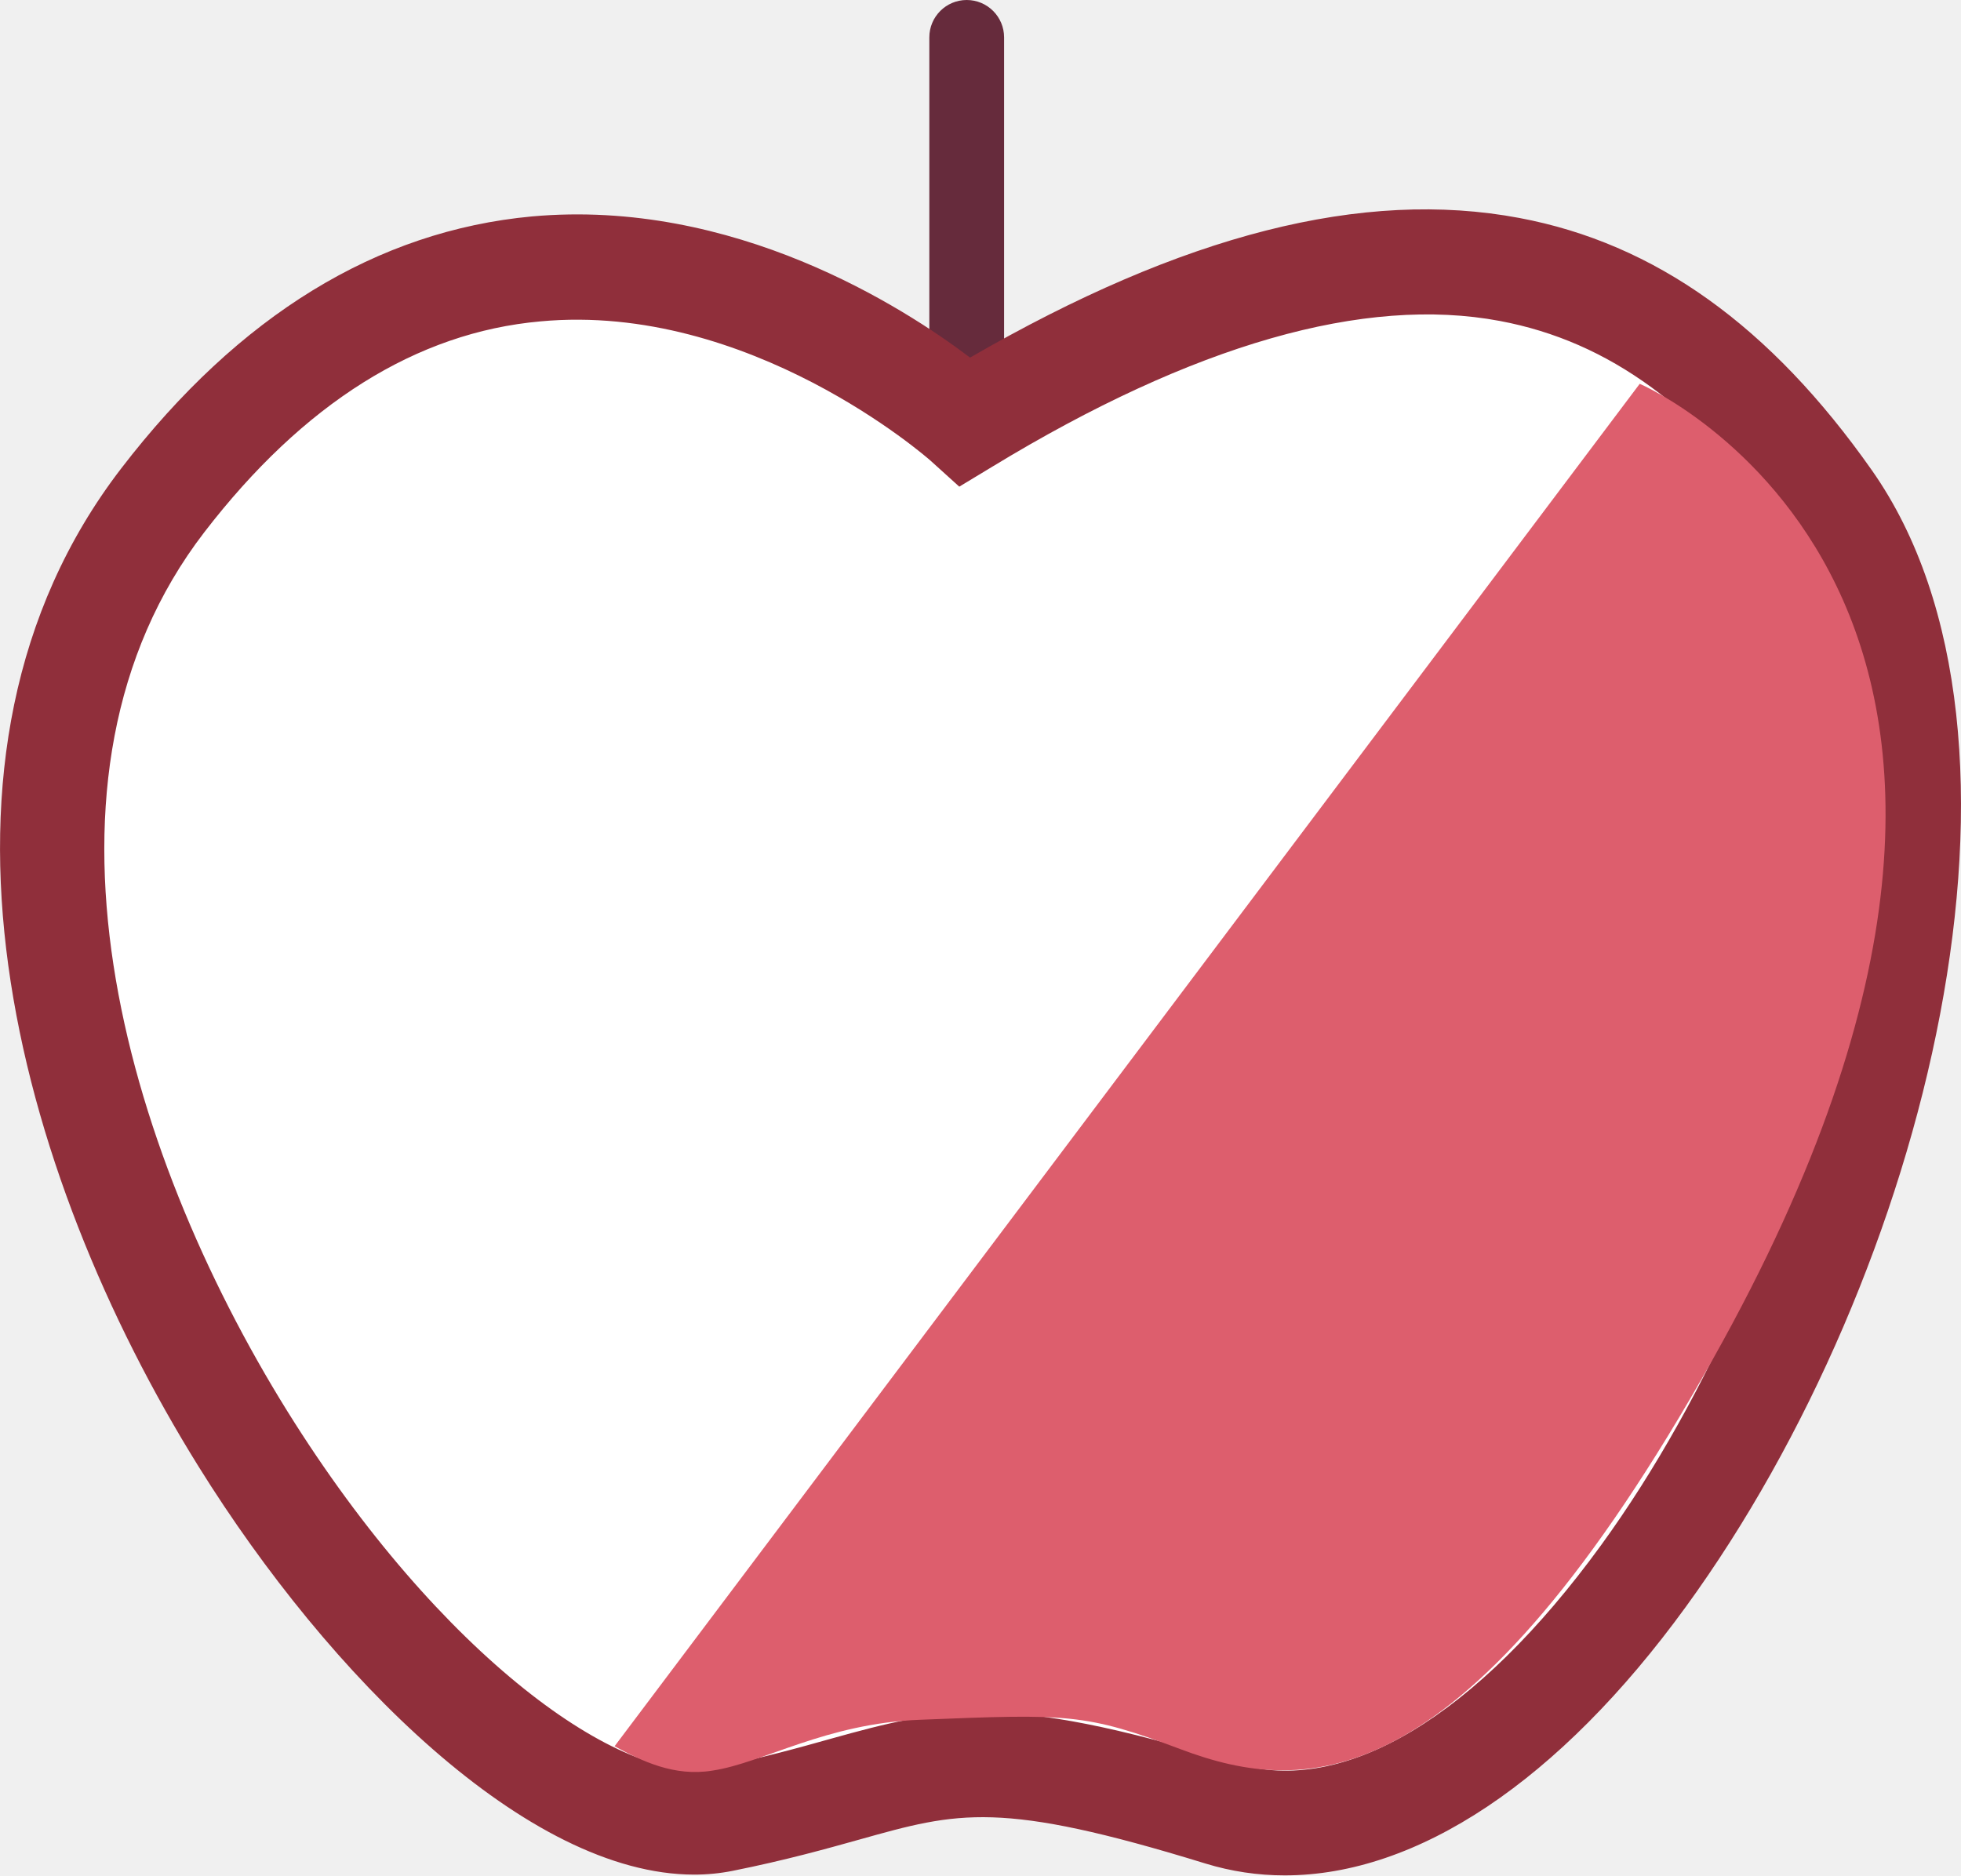
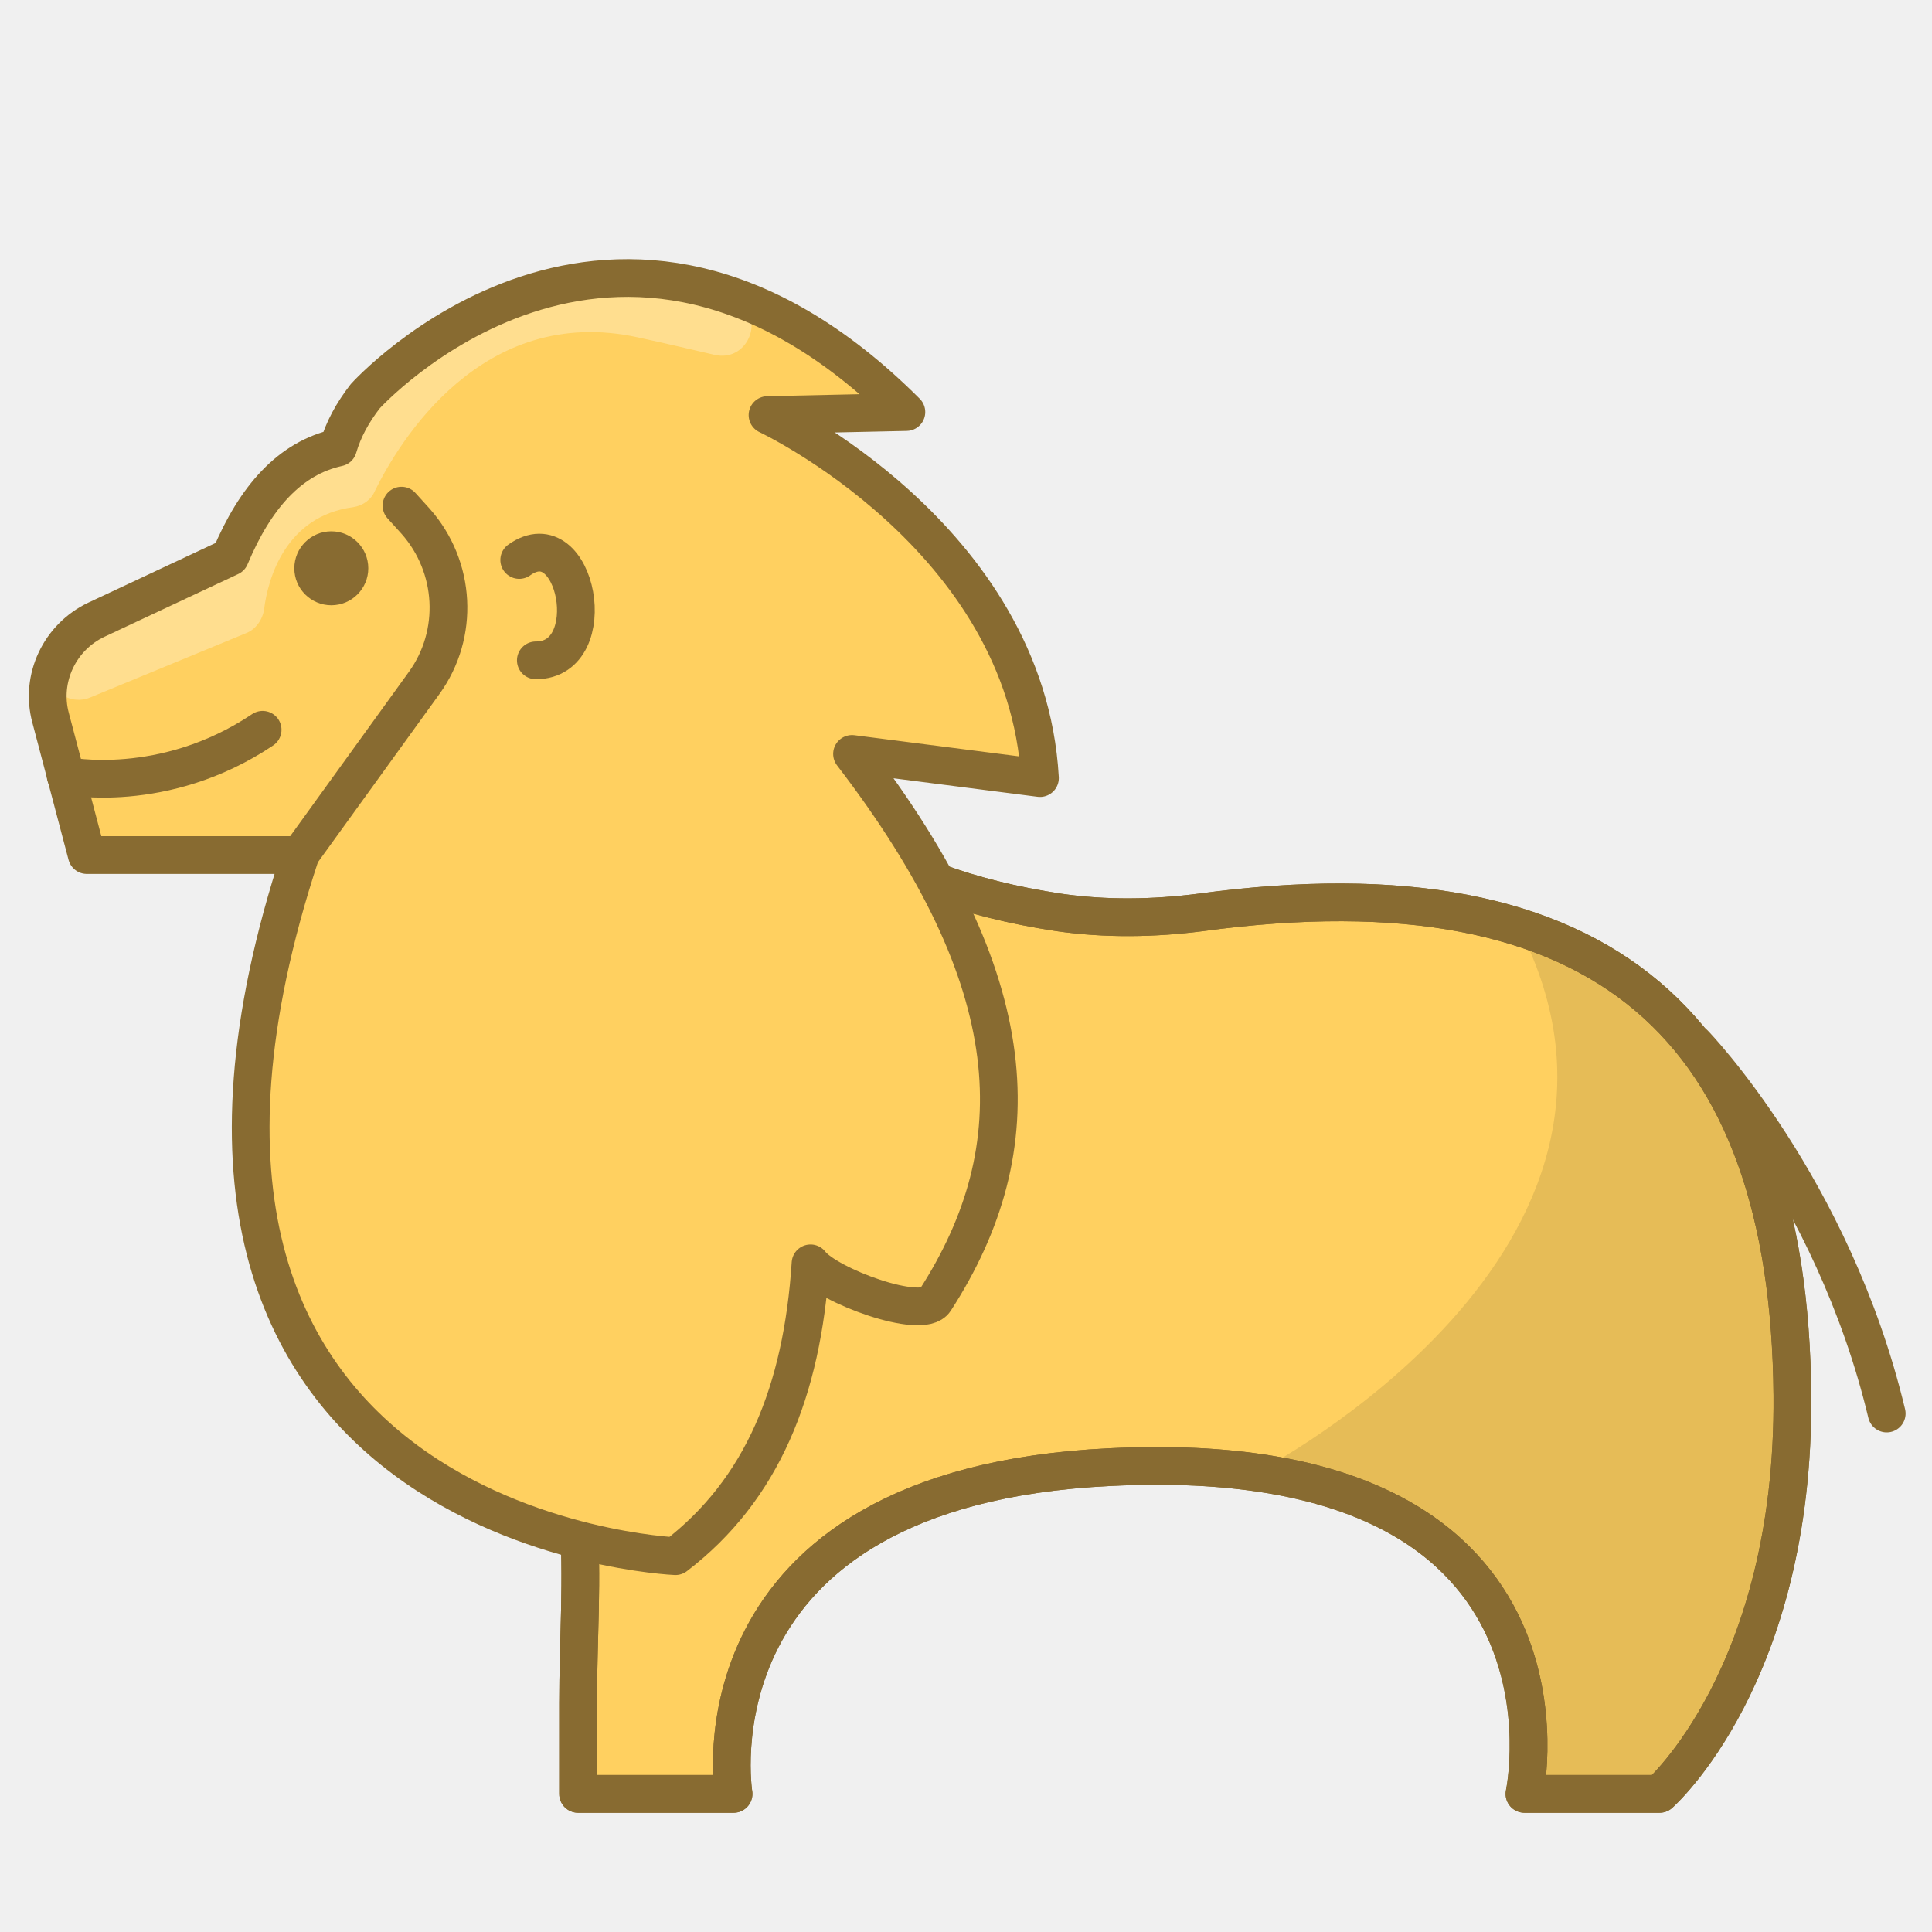
- <svg xmlns="http://www.w3.org/2000/svg" viewBox="0 0 256 244.86">
-   <defs>
-     <style>.cls-1{fill:#662b3c;}.cls-2{fill:#fff;}.cls-3{fill:#902f3b;}.cls-4{fill:#dd5e6d;}</style>
-   </defs>
-   <g id="Layer_2" data-name="Layer 2">
-     <g id="Layer_1-2" data-name="Layer 1">
-       <path class="cls-1" d="M126.2,57.22a4.88,4.88,0,0,1-4.88-4.88V4.88a4.88,4.88,0,0,1,9.76,0V52.34A4.88,4.88,0,0,1,126.2,57.22Z" />
-       <path class="cls-2" d="M126,55S68.88,3.4,21.26,65.31s35.15,179.83,73,172.26c27.78-5.56,27.17-12.47,65.09-.8C211,252.65,274.48,116.12,238.76,65.31,217.61,35.23,186.37,18.48,126,55Z" />
-       <path class="cls-3" d="M167.72,244.86a35.11,35.11,0,0,1-10.36-1.55c-26.86-8.27-32.22-6.76-45.16-3.13-4.29,1.2-9.63,2.7-16.57,4.09a25.61,25.61,0,0,1-5,.49c-21.76,0-47.66-25.88-64.7-53.27C2.06,153.14-13.1,98.76,15.84,61.14c15.37-20,33.4-31,53.58-32.88,26.35-2.38,48.48,11.81,57.22,18.43,27.82-16.1,51.32-22.07,71.71-18.23,17.72,3.33,32.77,14.1,46,32.92,24.58,34.95,7.3,105-24.26,148.4C203.53,232.57,185,244.86,167.72,244.86ZM128.2,223.58c7.89,0,17.5,1.83,33.19,6.65,14,4.32,31.35-6.08,47.63-28.49,14.1-19.41,25.49-45.76,30.48-70.48,5.36-26.55,3.11-48.58-6.34-62-11.23-16-23.1-24.67-37.34-27.35-17.68-3.33-40,3.05-66.24,19l-4.35,2.63-3.77-3.41c-.47-.41-23.63-20.7-50.9-18.17C54.37,43.4,39.61,52.68,26.68,69.48,2,101.56,16.1,149.81,37.52,184.27c20,32.11,43.86,48.92,55.42,46.59,6.44-1.29,11.28-2.65,15.56-3.85C115.69,225,121.28,223.58,128.2,223.58Z" />
-       <path class="cls-4" d="M80.23,228,214.06,50.11s65.32,28,9.58,127.29c-32.31,57.53-53,57.21-69.48,51-12.5-4.71-14.77-4.63-34-3.86C107.77,225,99.6,230.2,93,231.18,88,232,83.76,229.92,80.23,228Z" />
-     </g>
+ <svg xmlns="http://www.w3.org/2000/svg" version="1.1" id="Layer_1" x="0px" y="0px" viewBox="0 0 256 256" style="enable-background:new 0 0 256 256;" xml:space="preserve">
+   <g>
+     <path style="fill:#FFD060;stroke:#886B31;stroke-width:5;stroke-linecap:round;stroke-linejoin:round;stroke-miterlimit:10;" d="   M98.5,72l-0.9,6.6c0,0-6.9,34.8,42.7,42.3c6.2,0.9,12.6,0.8,18.8,0c53.7-7.3,78,15.6,78.4,64c0.3,37.1-17.6,52.8-17.6,52.8h-17.9   c0,0,9.9-46.5-54.9-43.3c-56.5,2.7-49.9,43.3-49.9,43.3H76.6v-12c0-16.3,2.6-33.9-7.7-50.8c-15.9-26-22.4-50.8-6.6-97" />
+     <path style="opacity:0.1;" d="M166.7,195c0,0,56.7-29.3,34.5-72.2l15.2,7.7l16.7,18.9l4.4,19.9l-0.3,24.9l-4.2,21.1l-13,22.3h-17.9   l0-12.8l-10.3-19.3l-14.2-8L166.7,195z" />
+     <path style="fill:none;stroke:#886B31;stroke-width:5;stroke-linecap:round;stroke-linejoin:round;stroke-miterlimit:10;" d="   M98.5,72l-0.9,6.6c0,0-6.9,34.8,42.7,42.3c6.2,0.9,12.6,0.8,18.8,0c53.7-7.3,78,15.6,78.4,64c0.3,37.1-17.6,52.8-17.6,52.8h-17.9   c0,0,9.9-46.5-54.9-43.3c-56.5,2.7-49.9,43.3-49.9,43.3H76.6v-12c0-16.3,2.6-33.9-7.7-50.8c-15.9-26-22.4-50.8-6.6-97" />
+     <path style="fill:#FFD060;" d="M89.5,206.2c0,0-79.2-3.3-49.7-92.9H11.5L7,96.2c-1.5-5.8,1.3-11.9,6.8-14.5l16.7-7.8   c3.3-7.9,7.9-13.1,14.3-14.5c0.7-2.4,1.9-4.6,3.6-6.8c0,0,33-36.6,71.7,2.1l-18.4,0.4c0,0,34.3,16.1,36.1,48.1l-24.9-3.2   C149.1,147.1,130.8,174.5,89.5,206.2z" />
+     <path style="opacity:0.3;fill:#FFFFFF;" d="M12,92.4l20.6-8.5c1.3-0.5,2.2-1.8,2.4-3.2c0.5-4,2.8-12.3,11.8-13.5   c1.3-0.2,2.4-1,2.9-2.2c3.1-6.3,14.1-24.8,34.8-20.3c3.7,0.8,7.1,1.6,10.1,2.3c4.4,1.1,6.9-4.7,3.2-7.2l0,0   c-0.6-0.4-1.2-0.6-1.8-0.7L72.3,37c-0.8-0.1-1.7,0.1-2.4,0.6l-10.3,6.1c-0.1,0.1-0.3,0.2-0.4,0.3L49,52c-0.4,0.3-0.8,0.8-1.1,1.3   l-2.7,5.1c-0.3,0.6-0.8,1.1-1.4,1.5l-7.6,4.9c-0.5,0.3-1,0.8-1.3,1.4l-3.8,6.6c-0.4,0.7-1,1.3-1.8,1.6L8.7,84.1l-0.4,0.2   c-2.1,1-2.9,3.6-1.8,5.6L7,90.7C8,92.5,10.1,93.2,12,92.4z" />
+     <path style="fill:none;stroke:#886B31;stroke-width:5;stroke-linecap:round;stroke-linejoin:round;stroke-miterlimit:10;" d="   M8.7,102.8c0,0,13,2.7,26.1-6.1" />
+     <path style="fill:none;stroke:#886B31;stroke-width:5;stroke-linecap:round;stroke-linejoin:round;stroke-miterlimit:10;" d="   M39.8,113.2l16.4-22.7c4.7-6.5,4.2-15.4-1.1-21.4l-1.9-2.1" />
+     <path style="fill:none;stroke:#886B31;stroke-width:5;stroke-linecap:round;stroke-linejoin:round;stroke-miterlimit:10;" d="   M224.5,138.3c0,0,18.3,18.9,25.5,49" />
+     <circle style="fill:#886B31;" cx="43.9" cy="75.3" r="4.9" />
+     <path style="fill:none;stroke:#886B31;stroke-width:5;stroke-linecap:round;stroke-linejoin:round;stroke-miterlimit:10;" d="   M89.5,206.2c0,0-79.2-3.3-49.7-92.9H11.5L6.7,95.1c-1.4-5.2,1.2-10.7,6.1-13l17.7-8.3c3.3-7.9,7.9-13.1,14.3-14.5   c0.7-2.4,1.9-4.6,3.6-6.8c0,0,33-36.6,71.7,2.1l-18.4,0.4c0,0,34.3,16.1,36.1,48.1l-24.9-3.2c23.1,30.1,24.1,52.1,11,72.4   c-1.7,2.7-14.3-2-16.5-4.9C106.3,184.3,101,197.4,89.5,206.2z" />
  </g>
+   <path style="fill:none;stroke:#886B31;stroke-width:5;stroke-linecap:round;stroke-linejoin:round;stroke-miterlimit:10;" d="  M68.8,74.2C76.4,68.8,80,87.5,71,87.5" />
</svg>
